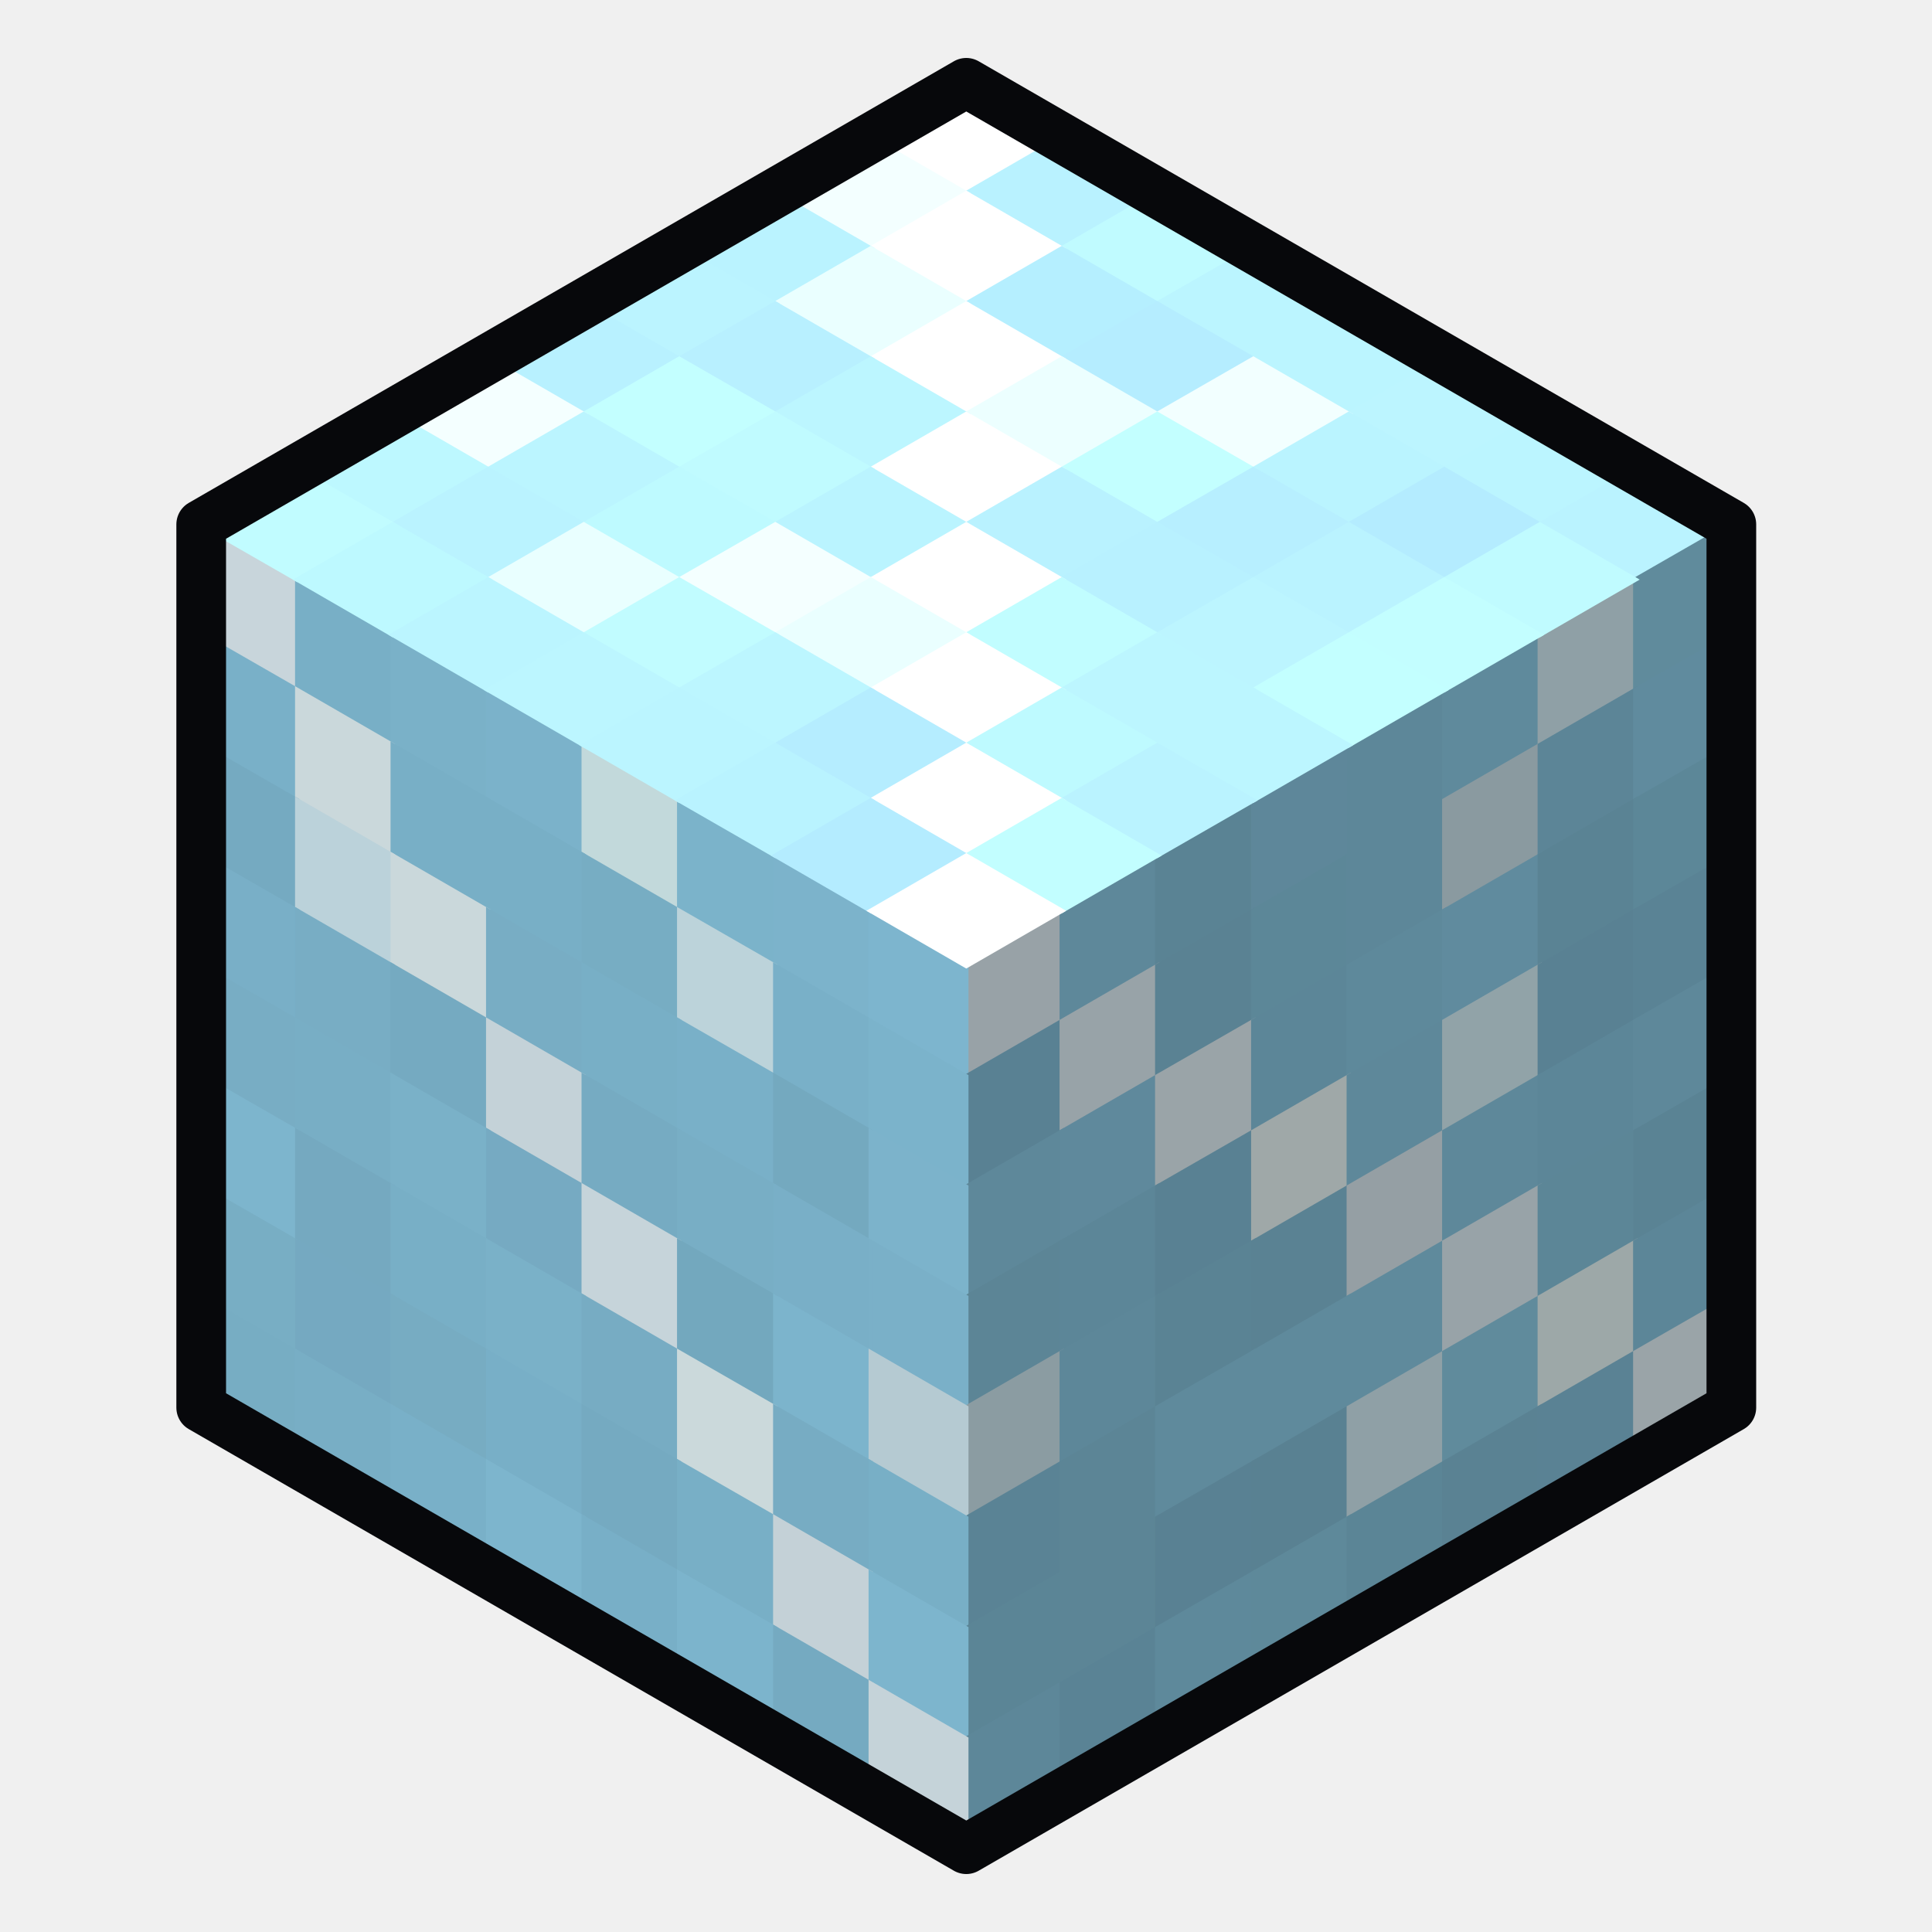
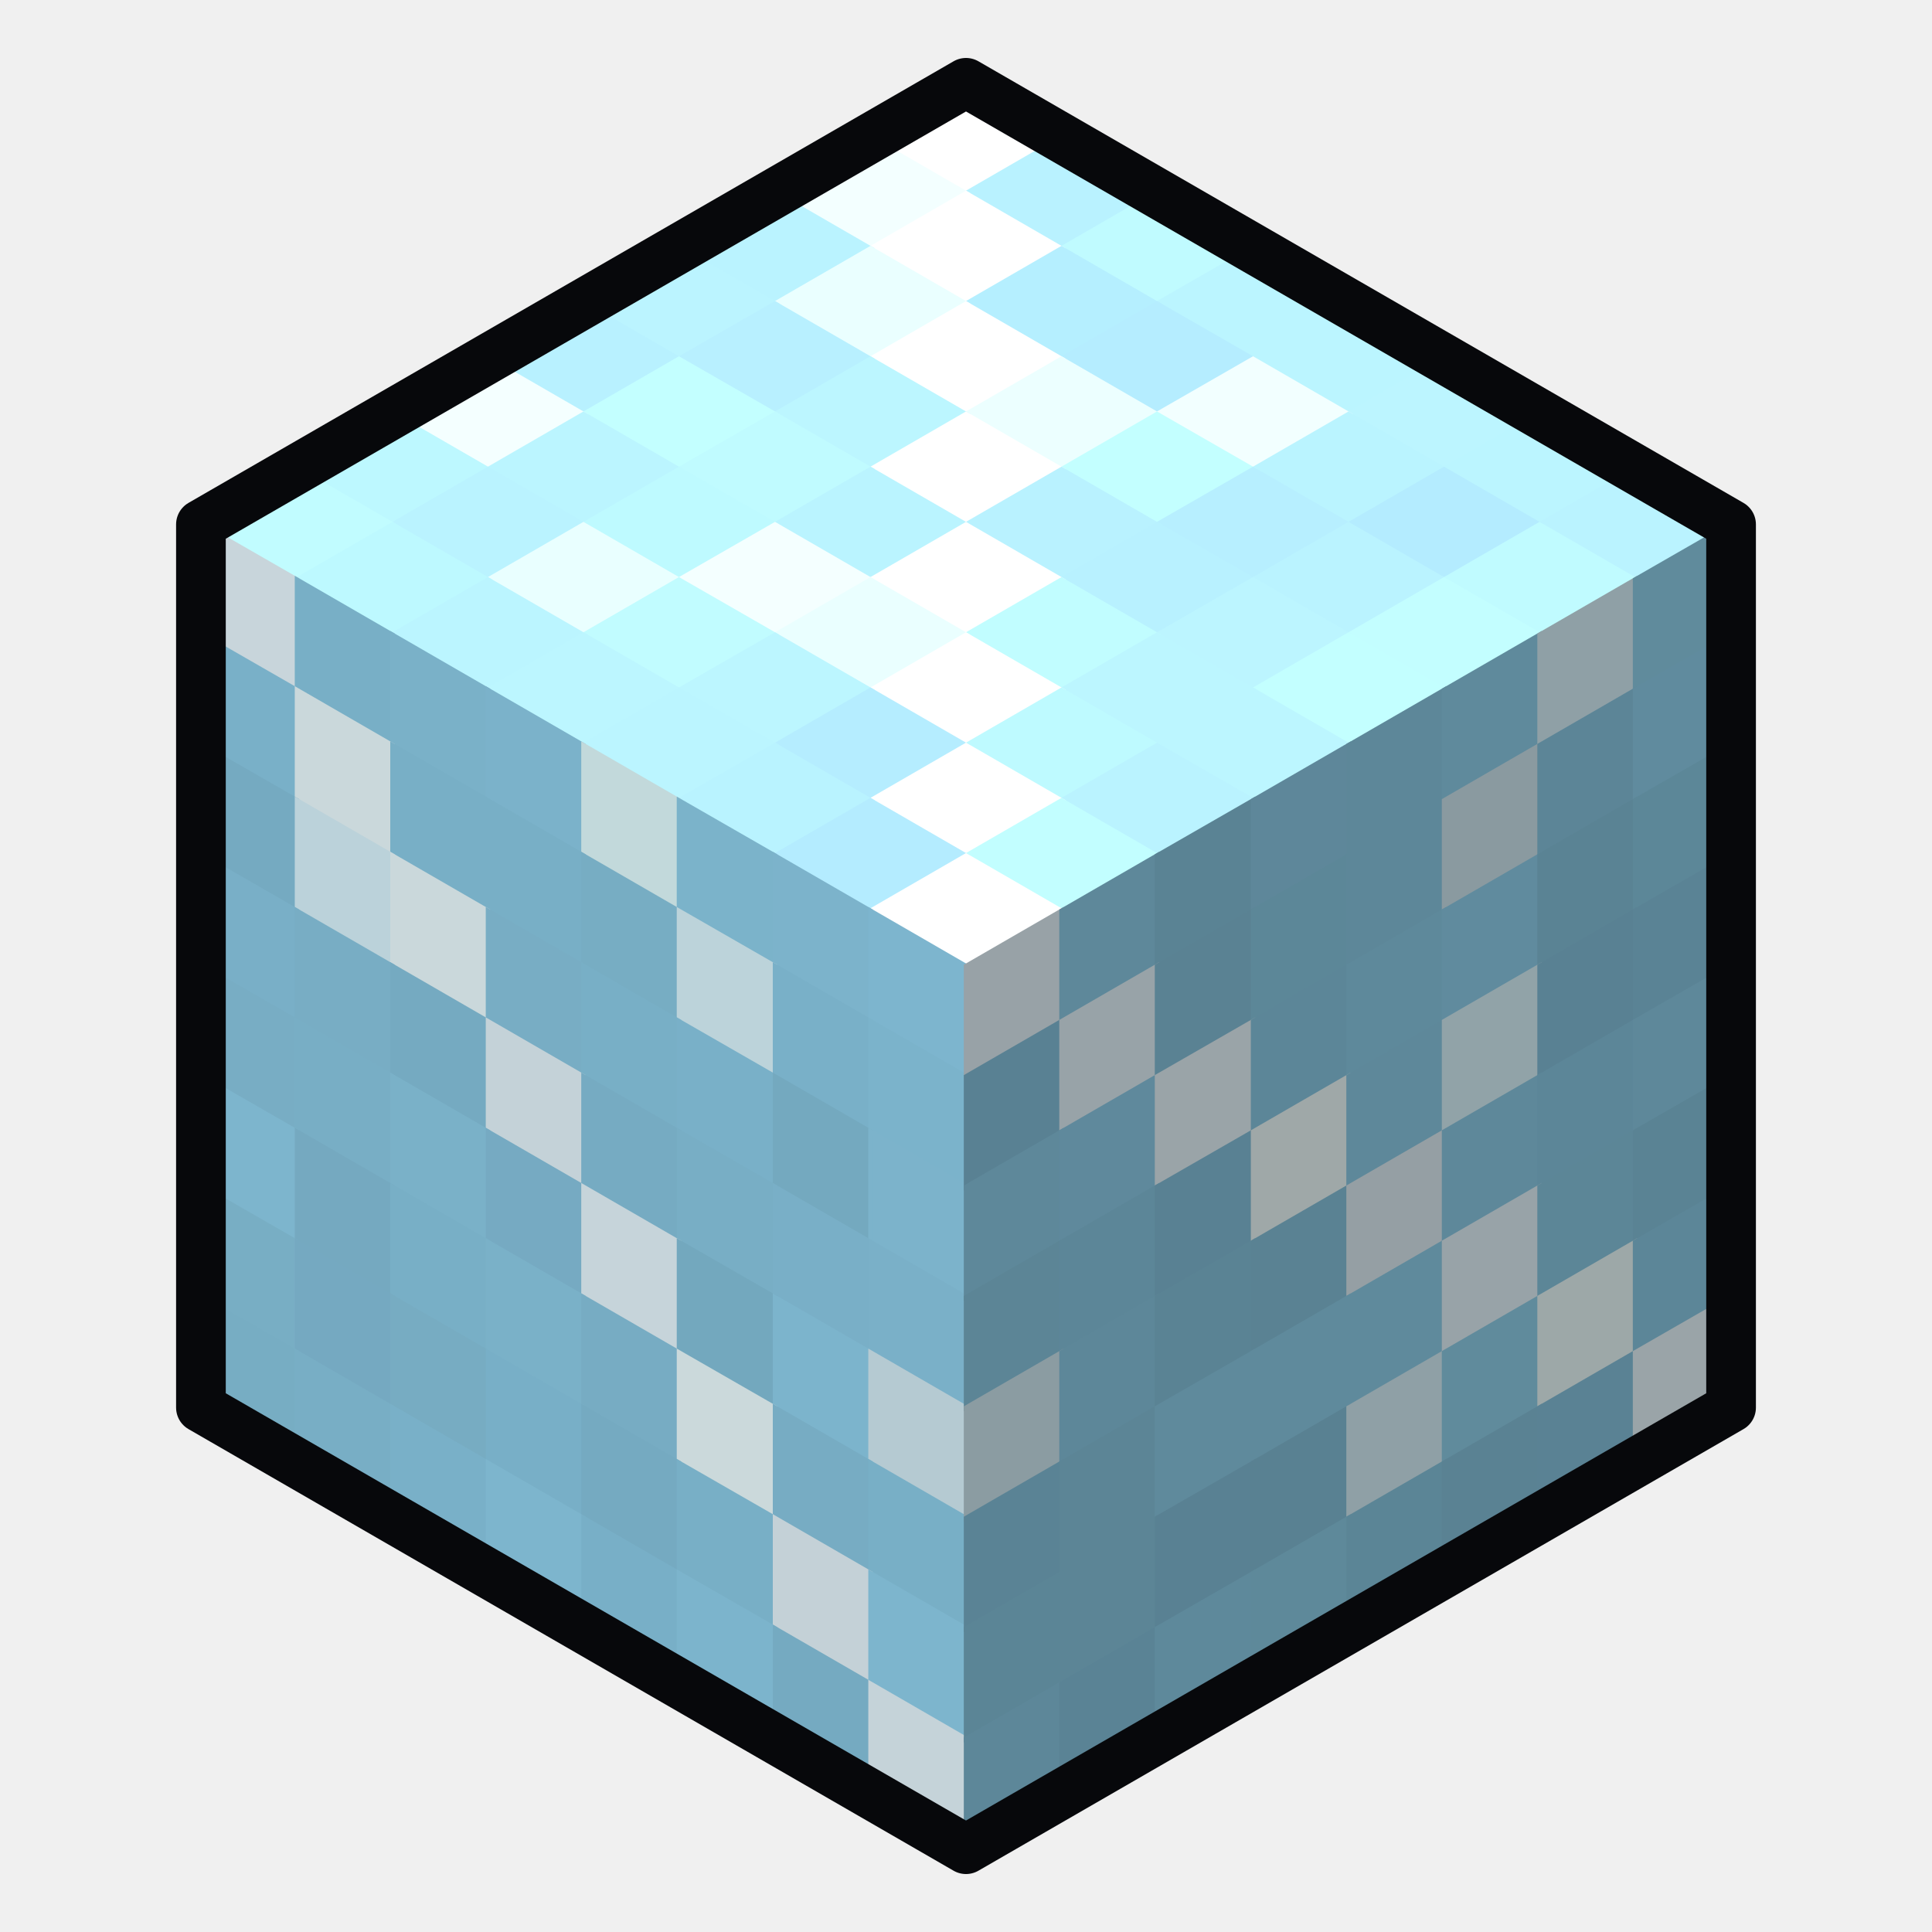
- <svg xmlns="http://www.w3.org/2000/svg" viewBox="-14.86 -1.5 29.71 35.00" width="128" height="128">
+ <svg xmlns="http://www.w3.org/2000/svg" viewBox="-17.50 -1.50 35.00 35.00" width="128" height="128">
  <polygon points="0,0 1.73,1 0,2 -1.73,1" fill="#ffffff" stroke="#ffffff" stroke-width="0.08" />
+   <polygon points="1.73,1 3.46,2 1.73,3 0,2" fill="#b9f2ff" stroke="#b9f2ff" stroke-width="0.08" />
+   <polygon points="3.46,2 5.2,3 3.46,4 1.73,3" fill="#c0fbff" stroke="#c0fbff" stroke-width="0.08" />
+   <polygon points="5.2,3 6.93,4 5.2,5 3.46,4" fill="#bbf5ff" stroke="#bbf5ff" stroke-width="0.08" />
+   <polygon points="6.93,4 8.66,5 6.93,6 5.2,5" fill="#bbf5ff" stroke="#bbf5ff" stroke-width="0.08" />
+   <polygon points="8.66,5 10.39,6 8.66,7 6.93,6" fill="#bcf5ff" stroke="#bcf5ff" stroke-width="0.08" />
+   <polygon points="10.39,6 12.12,7 10.39,8 8.66,7" fill="#bbf5ff" stroke="#bbf5ff" stroke-width="0.08" />
+   <polygon points="12.12,7 13.86,8 12.12,9 10.39,8" fill="#baf3ff" stroke="#baf3ff" stroke-width="0.08" />
+   <polygon points="-1.73,1 0,2 -1.73,3 -3.46,2" fill="#f3ffff" stroke="#f3ffff" stroke-width="0.08" />
+   <polygon points="0,2 1.73,3 0,4 -1.73,3" fill="#ffffff" stroke="#ffffff" stroke-width="0.08" />
+   <polygon points="1.73,3 3.46,4 1.73,5 0,4" fill="#b5efff" stroke="#b5efff" stroke-width="0.08" />
+   <polygon points="3.46,4 5.2,5 3.46,6 1.73,5" fill="#b5edff" stroke="#b5edff" stroke-width="0.08" />
+   <polygon points="5.2,5 6.93,6 5.2,7 3.46,6" fill="#f2ffff" stroke="#f2ffff" stroke-width="0.08" />
+   <polygon points="6.93,6 8.66,7 6.93,8 5.2,7" fill="#baf4ff" stroke="#baf4ff" stroke-width="0.08" />
+   <polygon points="8.66,7 10.39,8 8.66,9 6.93,8" fill="#b4ecff" stroke="#b4ecff" stroke-width="0.08" />
+   <polygon points="10.39,8 12.12,9 10.39,10 8.66,9" fill="#c0fbff" stroke="#c0fbff" stroke-width="0.08" />
+   <polygon points="-3.46,2 -1.73,3 -3.46,4 -5.2,3" fill="#baf3ff" stroke="#baf3ff" stroke-width="0.08" />
+   <polygon points="-1.73,3 0,4 -1.73,5 -3.46,4" fill="#eaffff" stroke="#eaffff" stroke-width="0.08" />
+   <polygon points="0,4 1.73,5 0,6 -1.73,5" fill="#ffffff" stroke="#ffffff" stroke-width="0.08" />
+   <polygon points="1.73,5 3.46,6 1.73,7 0,6" fill="#ecffff" stroke="#ecffff" stroke-width="0.08" />
+   <polygon points="3.46,6 5.2,7 3.46,8 1.73,7" fill="#c3ffff" stroke="#c3ffff" stroke-width="0.08" />
+   <polygon points="5.2,7 6.93,8 5.2,9 3.46,8" fill="#b7efff" stroke="#b7efff" stroke-width="0.08" />
+   <polygon points="6.93,8 8.66,9 6.93,10 5.2,9" fill="#baf3ff" stroke="#baf3ff" stroke-width="0.08" />
+   <polygon points="8.66,9 10.39,10 8.66,11 6.93,10" fill="#c3feff" stroke="#c3feff" stroke-width="0.08" />
+   <polygon points="-5.2,3 -3.46,4 -5.2,5 -6.93,4" fill="#bbf4ff" stroke="#bbf4ff" stroke-width="0.08" />
+   <polygon points="-3.46,4 -1.73,5 -3.46,6 -5.2,5" fill="#b8f0ff" stroke="#b8f0ff" stroke-width="0.08" />
+   <polygon points="-1.73,5 0,6 -1.73,7 -3.46,6" fill="#bcf6ff" stroke="#bcf6ff" stroke-width="0.08" />
+   <polygon points="0,6 1.73,7 0,8 -1.73,7" fill="#ffffff" stroke="#ffffff" stroke-width="0.08" />
+   <polygon points="1.73,7 3.46,8 1.73,9 0,8" fill="#b9f2ff" stroke="#b9f2ff" stroke-width="0.08" />
+   <polygon points="3.46,8 5.2,9 3.46,10 1.73,9" fill="#b8f1ff" stroke="#b8f1ff" stroke-width="0.08" />
+   <polygon points="5.2,9 6.93,10 5.2,11 3.46,10" fill="#bcf5ff" stroke="#bcf5ff" stroke-width="0.08" />
+   <polygon points="6.93,10 8.66,11 6.93,12 5.2,11" fill="#c3ffff" stroke="#c3ffff" stroke-width="0.08" />
+   <polygon points="-6.93,4 -5.2,5 -6.93,6 -8.66,5" fill="#b8f1ff" stroke="#b8f1ff" stroke-width="0.08" />
+   <polygon points="-5.2,5 -3.46,6 -5.2,7 -6.93,6" fill="#c3ffff" stroke="#c3ffff" stroke-width="0.08" />
+   <polygon points="-3.46,6 -1.73,7 -3.46,8 -5.2,7" fill="#c0fbff" stroke="#c0fbff" stroke-width="0.08" />
+   <polygon points="-1.73,7 0,8 -1.73,9 -3.46,8" fill="#baf4ff" stroke="#baf4ff" stroke-width="0.08" />
+   <polygon points="0,8 1.73,9 0,10 -1.73,9" fill="#ffffff" stroke="#ffffff" stroke-width="0.08" />
+   <polygon points="1.73,9 3.46,10 1.73,11 0,10" fill="#c1fdff" stroke="#c1fdff" stroke-width="0.08" />
+   <polygon points="3.46,10 5.2,11 3.46,12 1.73,11" fill="#bcf6ff" stroke="#bcf6ff" stroke-width="0.08" />
+   <polygon points="5.2,11 6.93,12 5.2,13 3.46,12" fill="#bcf6ff" stroke="#bcf6ff" stroke-width="0.08" />
+   <polygon points="-8.66,5 -6.93,6 -8.66,7 -10.39,6" fill="#f4ffff" stroke="#f4ffff" stroke-width="0.08" />
+   <polygon points="-6.93,6 -5.2,7 -6.93,8 -8.66,7" fill="#bbf5ff" stroke="#bbf5ff" stroke-width="0.08" />
+   <polygon points="-5.2,7 -3.46,8 -5.2,9 -6.93,8" fill="#befaff" stroke="#befaff" stroke-width="0.08" />
+   <polygon points="-3.46,8 -1.73,9 -3.46,10 -5.2,9" fill="#f4ffff" stroke="#f4ffff" stroke-width="0.08" />
+   <polygon points="-1.73,9 0,10 -1.73,11 -3.46,10" fill="#eaffff" stroke="#eaffff" stroke-width="0.08" />
+   <polygon points="0,10 1.73,11 0,12 -1.73,11" fill="#ffffff" stroke="#ffffff" stroke-width="0.08" />
+   <polygon points="1.73,11 3.46,12 1.73,13 0,12" fill="#befaff" stroke="#befaff" stroke-width="0.08" />
+   <polygon points="3.46,12 5.2,13 3.46,14 1.73,13" fill="#baf3ff" stroke="#baf3ff" stroke-width="0.08" />
+   <polygon points="-10.39,6 -8.66,7 -10.39,8 -12.12,7" fill="#bdf8ff" stroke="#bdf8ff" stroke-width="0.08" />
+   <polygon points="-8.66,7 -6.93,8 -8.66,9 -10.39,8" fill="#baf3ff" stroke="#baf3ff" stroke-width="0.08" />
+   <polygon points="-6.93,8 -5.2,9 -6.93,10 -8.66,9" fill="#e9ffff" stroke="#e9ffff" stroke-width="0.08" />
+   <polygon points="-5.2,9 -3.46,10 -5.2,11 -6.93,10" fill="#c1fcff" stroke="#c1fcff" stroke-width="0.08" />
+   <polygon points="-3.46,10 -1.73,11 -3.46,12 -5.2,11" fill="#bcf6ff" stroke="#bcf6ff" stroke-width="0.08" />
+   <polygon points="-1.73,11 0,12 -1.73,13 -3.46,12" fill="#b5edff" stroke="#b5edff" stroke-width="0.08" />
+   <polygon points="0,12 1.73,13 0,14 -1.73,13" fill="#ffffff" stroke="#ffffff" stroke-width="0.08" />
+   <polygon points="1.73,13 3.46,14 1.73,15 0,14" fill="#c2feff" stroke="#c2feff" stroke-width="0.08" />
+   <polygon points="-12.12,7 -10.39,8 -12.12,9 -13.86,8" fill="#c1fcff" stroke="#c1fcff" stroke-width="0.08" />
+   <polygon points="-10.39,8 -8.66,9 -10.39,10 -12.12,9" fill="#bdf9ff" stroke="#bdf9ff" stroke-width="0.08" />
+   <polygon points="-8.66,9 -6.93,10 -8.66,11 -10.39,10" fill="#bbf5ff" stroke="#bbf5ff" stroke-width="0.08" />
+   <polygon points="-6.93,10 -5.2,11 -6.93,12 -8.66,11" fill="#bcf6ff" stroke="#bcf6ff" stroke-width="0.08" />
+   <polygon points="-5.2,11 -3.46,12 -5.2,13 -6.93,12" fill="#bbf5ff" stroke="#bbf5ff" stroke-width="0.08" />
+   <polygon points="-3.46,12 -1.73,13 -3.46,14 -5.2,13" fill="#b9f3ff" stroke="#b9f3ff" stroke-width="0.08" />
+   <polygon points="-1.73,13 0,14 -1.73,15 -3.46,14" fill="#b4ecff" stroke="#b4ecff" stroke-width="0.08" />
+   <polygon points="0,14 1.73,15 0,16 -1.73,15" fill="#ffffff" stroke="#ffffff" stroke-width="0.08" />
  <polygon points="-13.86,8 -12.12,9 -12.12,11 -13.86,10" fill="#c8d5db" stroke="#c8d5db" stroke-width="0.08" />
+   <polygon points="-12.12,9 -10.39,10 -10.39,12 -12.12,11" fill="#78afc6" stroke="#78afc6" stroke-width="0.08" />
+   <polygon points="-10.39,10 -8.66,11 -8.66,13 -10.39,12" fill="#7ab1c8" stroke="#7ab1c8" stroke-width="0.08" />
+   <polygon points="-8.66,11 -6.93,12 -6.93,14 -8.66,13" fill="#7bb2ca" stroke="#7bb2ca" stroke-width="0.08" />
+   <polygon points="-6.93,12 -5.2,13 -5.2,15 -6.93,14" fill="#c2d9db" stroke="#c2d9db" stroke-width="0.08" />
+   <polygon points="-5.2,13 -3.46,14 -3.46,16 -5.2,15" fill="#7bb3ca" stroke="#7bb3ca" stroke-width="0.08" />
+   <polygon points="-3.46,14 -1.73,15 -1.73,17 -3.46,16" fill="#7cb3cb" stroke="#7cb3cb" stroke-width="0.08" />
+   <polygon points="-1.73,15 0,16 0,18 -1.73,17" fill="#7db5ce" stroke="#7db5ce" stroke-width="0.08" />
+   <polygon points="-13.86,10 -12.12,11 -12.12,13 -13.86,12" fill="#79b0c8" stroke="#79b0c8" stroke-width="0.08" />
+   <polygon points="-12.12,11 -10.39,12 -10.39,14 -12.12,13" fill="#cad8db" stroke="#cad8db" stroke-width="0.08" />
+   <polygon points="-10.39,12 -8.66,13 -8.66,15 -10.39,14" fill="#78afc6" stroke="#78afc6" stroke-width="0.08" />
+   <polygon points="-8.66,13 -6.93,14 -6.93,16 -8.66,15" fill="#78afc6" stroke="#78afc6" stroke-width="0.08" />
+   <polygon points="-6.93,14 -5.2,15 -5.2,17 -6.93,16" fill="#77adc3" stroke="#77adc3" stroke-width="0.08" />
+   <polygon points="-5.2,15 -3.46,16 -3.46,18 -5.2,17" fill="#bcd3da" stroke="#bcd3da" stroke-width="0.08" />
+   <polygon points="-3.46,16 -1.73,17 -1.73,19 -3.46,18" fill="#79b0c8" stroke="#79b0c8" stroke-width="0.08" />
+   <polygon points="-1.73,17 0,18 0,20 -1.73,19" fill="#7bb3cb" stroke="#7bb3cb" stroke-width="0.08" />
+   <polygon points="-13.86,12 -12.12,13 -12.12,15 -13.86,14" fill="#75aac1" stroke="#75aac1" stroke-width="0.08" />
+   <polygon points="-12.12,13 -10.39,14 -10.39,16 -12.12,15" fill="#bbd2da" stroke="#bbd2da" stroke-width="0.08" />
+   <polygon points="-10.39,14 -8.66,15 -8.66,17 -10.39,16" fill="#cad8db" stroke="#cad8db" stroke-width="0.08" />
+   <polygon points="-8.66,15 -6.93,16 -6.93,18 -8.66,17" fill="#78adc4" stroke="#78adc4" stroke-width="0.08" />
+   <polygon points="-6.93,16 -5.2,17 -5.2,19 -6.93,18" fill="#78afc6" stroke="#78afc6" stroke-width="0.08" />
+   <polygon points="-5.2,17 -3.46,18 -3.46,20 -5.2,19" fill="#79b0c8" stroke="#79b0c8" stroke-width="0.08" />
+   <polygon points="-3.46,18 -1.73,19 -1.73,21 -3.46,20" fill="#74a9bf" stroke="#74a9bf" stroke-width="0.08" />
+   <polygon points="-1.73,19 0,20 0,22 -1.73,21" fill="#7cb3cb" stroke="#7cb3cb" stroke-width="0.08" />
+   <polygon points="-13.86,14 -12.12,15 -12.12,17 -13.86,16" fill="#79afc7" stroke="#79afc7" stroke-width="0.08" />
+   <polygon points="-12.12,15 -10.39,16 -10.39,18 -12.12,17" fill="#78adc4" stroke="#78adc4" stroke-width="0.08" />
+   <polygon points="-10.39,16 -8.66,17 -8.66,19 -10.39,18" fill="#75aac1" stroke="#75aac1" stroke-width="0.08" />
+   <polygon points="-8.66,17 -6.93,18 -6.93,20 -8.66,19" fill="#c4d2d8" stroke="#c4d2d8" stroke-width="0.08" />
+   <polygon points="-6.93,18 -5.2,19 -5.2,21 -6.93,20" fill="#76abc2" stroke="#76abc2" stroke-width="0.08" />
+   <polygon points="-5.2,19 -3.46,20 -3.46,22 -5.2,21" fill="#78aec5" stroke="#78aec5" stroke-width="0.08" />
+   <polygon points="-3.46,20 -1.73,21 -1.73,23 -3.46,22" fill="#79afc7" stroke="#79afc7" stroke-width="0.08" />
+   <polygon points="-1.73,21 0,22 0,24 -1.73,23" fill="#7ab0c8" stroke="#7ab0c8" stroke-width="0.08" />
+   <polygon points="-13.86,16 -12.12,17 -12.12,19 -13.86,18" fill="#78adc4" stroke="#78adc4" stroke-width="0.08" />
+   <polygon points="-12.12,17 -10.39,18 -10.39,20 -12.12,19" fill="#78aec5" stroke="#78aec5" stroke-width="0.08" />
+   <polygon points="-10.39,18 -8.66,19 -8.66,21 -10.39,20" fill="#7ab1c8" stroke="#7ab1c8" stroke-width="0.08" />
+   <polygon points="-8.66,19 -6.93,20 -6.93,22 -8.66,21" fill="#76aac2" stroke="#76aac2" stroke-width="0.08" />
+   <polygon points="-6.93,20 -5.2,21 -5.2,23 -6.93,22" fill="#c6d4da" stroke="#c6d4da" stroke-width="0.08" />
+   <polygon points="-5.2,21 -3.46,22 -3.46,24 -5.2,23" fill="#73a8be" stroke="#73a8be" stroke-width="0.08" />
+   <polygon points="-3.46,22 -1.73,23 -1.73,25 -3.46,24" fill="#7cb4cc" stroke="#7cb4cc" stroke-width="0.08" />
+   <polygon points="-1.73,23 0,24 0,26 -1.73,25" fill="#b5cad2" stroke="#b5cad2" stroke-width="0.08" />
+   <polygon points="-13.86,18 -12.12,19 -12.12,21 -13.86,20" fill="#7db5cd" stroke="#7db5cd" stroke-width="0.08" />
+   <polygon points="-12.12,19 -10.39,20 -10.39,22 -12.12,21" fill="#75a9c0" stroke="#75a9c0" stroke-width="0.08" />
+   <polygon points="-10.39,20 -8.66,21 -8.66,23 -10.39,22" fill="#78afc6" stroke="#78afc6" stroke-width="0.08" />
+   <polygon points="-8.66,21 -6.93,22 -6.93,24 -8.66,23" fill="#7ab1c8" stroke="#7ab1c8" stroke-width="0.08" />
+   <polygon points="-6.93,22 -5.2,23 -5.2,25 -6.93,24" fill="#77acc3" stroke="#77acc3" stroke-width="0.08" />
+   <polygon points="-5.2,23 -3.46,24 -3.46,26 -5.2,25" fill="#cbd9db" stroke="#cbd9db" stroke-width="0.08" />
+   <polygon points="-3.46,24 -1.73,25 -1.73,27 -3.46,26" fill="#77acc3" stroke="#77acc3" stroke-width="0.08" />
+   <polygon points="-1.73,25 0,26 0,28 -1.73,27" fill="#78afc6" stroke="#78afc6" stroke-width="0.08" />
+   <polygon points="-13.86,20 -12.12,21 -12.12,23 -13.86,22" fill="#78aec4" stroke="#78aec4" stroke-width="0.08" />
+   <polygon points="-12.12,21 -10.39,22 -10.39,24 -12.12,23" fill="#75a9c1" stroke="#75a9c1" stroke-width="0.08" />
+   <polygon points="-10.39,22 -8.66,23 -8.66,25 -10.39,24" fill="#77acc2" stroke="#77acc2" stroke-width="0.08" />
+   <polygon points="-8.66,23 -6.93,24 -6.93,26 -8.66,25" fill="#78afc7" stroke="#78afc7" stroke-width="0.08" />
+   <polygon points="-6.93,24 -5.2,25 -5.2,27 -6.93,26" fill="#75aac1" stroke="#75aac1" stroke-width="0.08" />
+   <polygon points="-5.2,25 -3.46,26 -3.46,28 -5.2,27" fill="#78afc6" stroke="#78afc6" stroke-width="0.08" />
+   <polygon points="-3.46,26 -1.73,27 -1.73,29 -3.46,28" fill="#c4d1d7" stroke="#c4d1d7" stroke-width="0.08" />
+   <polygon points="-1.73,27 0,28 0,30 -1.73,29" fill="#7db5cd" stroke="#7db5cd" stroke-width="0.08" />
+   <polygon points="-13.86,22 -12.12,23 -12.12,25 -13.86,24" fill="#77adc3" stroke="#77adc3" stroke-width="0.08" />
+   <polygon points="-12.12,23 -10.39,24 -10.39,26 -12.12,25" fill="#78aec5" stroke="#78aec5" stroke-width="0.08" />
+   <polygon points="-10.39,24 -8.66,25 -8.66,27 -10.39,26" fill="#79b0c8" stroke="#79b0c8" stroke-width="0.08" />
+   <polygon points="-8.66,25 -6.93,26 -6.93,28 -8.66,27" fill="#7db5cd" stroke="#7db5cd" stroke-width="0.08" />
+   <polygon points="-6.93,26 -5.2,27 -5.2,29 -6.93,28" fill="#78afc7" stroke="#78afc7" stroke-width="0.08" />
+   <polygon points="-5.2,27 -3.46,28 -3.46,30 -5.2,29" fill="#7cb4cc" stroke="#7cb4cc" stroke-width="0.08" />
+   <polygon points="-3.46,28 -1.73,29 -1.73,31 -3.46,30" fill="#75aac1" stroke="#75aac1" stroke-width="0.08" />
+   <polygon points="-1.73,29 0,30 0,32 -1.73,31" fill="#c5d3d9" stroke="#c5d3d9" stroke-width="0.08" />
  <polygon points="0,16 1.73,15 1.73,17 0,18" fill="#98a2a7" stroke="#98a2a7" stroke-width="0.08" />
-   <polygon points="1.73,1 3.46,2 1.73,3 0,2" fill="#b9f2ff" stroke="#b9f2ff" stroke-width="0.08" />
-   <polygon points="-12.12,9 -10.39,10 -10.39,12 -12.12,11" fill="#78afc6" stroke="#78afc6" stroke-width="0.08" />
  <polygon points="1.73,15 3.46,14 3.46,16 1.73,17" fill="#5e889a" stroke="#5e889a" stroke-width="0.08" />
-   <polygon points="3.46,2 5.2,3 3.46,4 1.73,3" fill="#c0fbff" stroke="#c0fbff" stroke-width="0.08" />
-   <polygon points="-10.39,10 -8.66,11 -8.66,13 -10.39,12" fill="#7ab1c8" stroke="#7ab1c8" stroke-width="0.08" />
  <polygon points="3.46,14 5.2,13 5.2,15 3.46,16" fill="#5a8394" stroke="#5a8394" stroke-width="0.08" />
-   <polygon points="5.2,3 6.93,4 5.2,5 3.46,4" fill="#bbf5ff" stroke="#bbf5ff" stroke-width="0.08" />
-   <polygon points="-8.66,11 -6.93,12 -6.93,14 -8.66,13" fill="#7bb2ca" stroke="#7bb2ca" stroke-width="0.08" />
  <polygon points="5.2,13 6.93,12 6.93,14 5.2,15" fill="#5e879a" stroke="#5e879a" stroke-width="0.08" />
-   <polygon points="6.93,4 8.66,5 6.93,6 5.2,5" fill="#bbf5ff" stroke="#bbf5ff" stroke-width="0.08" />
-   <polygon points="-6.93,12 -5.2,13 -5.2,15 -6.93,14" fill="#c2d9db" stroke="#c2d9db" stroke-width="0.08" />
  <polygon points="6.93,12 8.66,11 8.66,13 6.93,14" fill="#5d8799" stroke="#5d8799" stroke-width="0.08" />
-   <polygon points="8.66,5 10.39,6 8.66,7 6.93,6" fill="#bcf5ff" stroke="#bcf5ff" stroke-width="0.08" />
-   <polygon points="-5.2,13 -3.46,14 -3.46,16 -5.2,15" fill="#7bb3ca" stroke="#7bb3ca" stroke-width="0.08" />
  <polygon points="8.66,11 10.39,10 10.39,12 8.66,13" fill="#5f8a9c" stroke="#5f8a9c" stroke-width="0.08" />
-   <polygon points="10.39,6 12.12,7 10.39,8 8.66,7" fill="#bbf5ff" stroke="#bbf5ff" stroke-width="0.08" />
-   <polygon points="-3.46,14 -1.73,15 -1.73,17 -3.46,16" fill="#7cb3cb" stroke="#7cb3cb" stroke-width="0.08" />
  <polygon points="10.39,10 12.12,9 12.12,11 10.39,12" fill="#8fa0a6" stroke="#8fa0a6" stroke-width="0.08" />
-   <polygon points="12.12,7 13.86,8 12.12,9 10.39,8" fill="#baf3ff" stroke="#baf3ff" stroke-width="0.08" />
-   <polygon points="-1.73,15 0,16 0,18 -1.73,17" fill="#7db5ce" stroke="#7db5ce" stroke-width="0.08" />
  <polygon points="12.12,9 13.86,8 13.86,10 12.12,11" fill="#608b9c" stroke="#608b9c" stroke-width="0.08" />
-   <polygon points="-1.73,1 0,2 -1.73,3 -3.46,2" fill="#f3ffff" stroke="#f3ffff" stroke-width="0.08" />
-   <polygon points="-13.86,10 -12.12,11 -12.12,13 -13.86,12" fill="#79b0c8" stroke="#79b0c8" stroke-width="0.08" />
  <polygon points="0,18 1.73,17 1.73,19 0,20" fill="#598193" stroke="#598193" stroke-width="0.08" />
-   <polygon points="0,2 1.73,3 0,4 -1.73,3" fill="#ffffff" stroke="#ffffff" stroke-width="0.08" />
-   <polygon points="-12.12,11 -10.39,12 -10.39,14 -12.12,13" fill="#cad8db" stroke="#cad8db" stroke-width="0.08" />
  <polygon points="1.73,17 3.46,16 3.46,18 1.73,19" fill="#98a3a8" stroke="#98a3a8" stroke-width="0.08" />
-   <polygon points="1.73,3 3.46,4 1.73,5 0,4" fill="#b5efff" stroke="#b5efff" stroke-width="0.08" />
-   <polygon points="-10.39,12 -8.66,13 -8.66,15 -10.39,14" fill="#78afc6" stroke="#78afc6" stroke-width="0.08" />
  <polygon points="3.46,16 5.2,15 5.2,17 3.46,18" fill="#5a8293" stroke="#5a8293" stroke-width="0.08" />
-   <polygon points="3.46,4 5.2,5 3.46,6 1.73,5" fill="#b5edff" stroke="#b5edff" stroke-width="0.08" />
-   <polygon points="-8.66,13 -6.93,14 -6.93,16 -8.66,15" fill="#78afc6" stroke="#78afc6" stroke-width="0.08" />
  <polygon points="5.2,15 6.93,14 6.93,16 5.2,17" fill="#5c8798" stroke="#5c8798" stroke-width="0.08" />
-   <polygon points="5.2,5 6.93,6 5.2,7 3.46,6" fill="#f2ffff" stroke="#f2ffff" stroke-width="0.08" />
-   <polygon points="-6.93,14 -5.2,15 -5.2,17 -6.93,16" fill="#77adc3" stroke="#77adc3" stroke-width="0.08" />
  <polygon points="6.93,14 8.66,13 8.66,15 6.93,16" fill="#5d8799" stroke="#5d8799" stroke-width="0.08" />
-   <polygon points="6.93,6 8.66,7 6.93,8 5.2,7" fill="#baf4ff" stroke="#baf4ff" stroke-width="0.08" />
-   <polygon points="-5.2,15 -3.46,16 -3.46,18 -5.2,17" fill="#bcd3da" stroke="#bcd3da" stroke-width="0.08" />
  <polygon points="8.66,13 10.39,12 10.39,14 8.66,15" fill="#8a9aa0" stroke="#8a9aa0" stroke-width="0.08" />
-   <polygon points="8.66,7 10.39,8 8.66,9 6.93,8" fill="#b4ecff" stroke="#b4ecff" stroke-width="0.08" />
-   <polygon points="-3.46,16 -1.73,17 -1.73,19 -3.46,18" fill="#79b0c8" stroke="#79b0c8" stroke-width="0.08" />
  <polygon points="10.39,12 12.12,11 12.12,13 10.39,14" fill="#5c8597" stroke="#5c8597" stroke-width="0.08" />
-   <polygon points="10.39,8 12.12,9 10.39,10 8.66,9" fill="#c0fbff" stroke="#c0fbff" stroke-width="0.08" />
-   <polygon points="-1.73,17 0,18 0,20 -1.73,19" fill="#7bb3cb" stroke="#7bb3cb" stroke-width="0.08" />
  <polygon points="12.12,11 13.86,10 13.86,12 12.12,13" fill="#608b9e" stroke="#608b9e" stroke-width="0.08" />
-   <polygon points="-3.46,2 -1.73,3 -3.46,4 -5.2,3" fill="#baf3ff" stroke="#baf3ff" stroke-width="0.08" />
-   <polygon points="-13.86,12 -12.12,13 -12.12,15 -13.86,14" fill="#75aac1" stroke="#75aac1" stroke-width="0.08" />
  <polygon points="0,20 1.73,19 1.73,21 0,22" fill="#5e889a" stroke="#5e889a" stroke-width="0.08" />
-   <polygon points="-1.73,3 0,4 -1.73,5 -3.46,4" fill="#eaffff" stroke="#eaffff" stroke-width="0.08" />
-   <polygon points="-12.12,13 -10.39,14 -10.39,16 -12.12,15" fill="#bbd2da" stroke="#bbd2da" stroke-width="0.08" />
  <polygon points="1.73,19 3.46,18 3.46,20 1.73,21" fill="#5f899c" stroke="#5f899c" stroke-width="0.08" />
-   <polygon points="0,4 1.73,5 0,6 -1.73,5" fill="#ffffff" stroke="#ffffff" stroke-width="0.08" />
-   <polygon points="-10.39,14 -8.66,15 -8.66,17 -10.39,16" fill="#cad8db" stroke="#cad8db" stroke-width="0.08" />
  <polygon points="3.46,18 5.2,17 5.2,19 3.46,20" fill="#9aa4a8" stroke="#9aa4a8" stroke-width="0.08" />
-   <polygon points="1.73,5 3.46,6 1.73,7 0,6" fill="#ecffff" stroke="#ecffff" stroke-width="0.08" />
-   <polygon points="-8.66,15 -6.93,16 -6.93,18 -8.66,17" fill="#78adc4" stroke="#78adc4" stroke-width="0.08" />
  <polygon points="5.2,17 6.93,16 6.93,18 5.2,19" fill="#5c8698" stroke="#5c8698" stroke-width="0.08" />
-   <polygon points="3.46,6 5.2,7 3.46,8 1.73,7" fill="#c3ffff" stroke="#c3ffff" stroke-width="0.08" />
-   <polygon points="-6.93,16 -5.2,17 -5.2,19 -6.93,18" fill="#78afc6" stroke="#78afc6" stroke-width="0.08" />
  <polygon points="6.93,16 8.66,15 8.66,17 6.93,18" fill="#5e899b" stroke="#5e899b" stroke-width="0.08" />
-   <polygon points="5.2,7 6.93,8 5.2,9 3.46,8" fill="#b7efff" stroke="#b7efff" stroke-width="0.08" />
-   <polygon points="-5.2,17 -3.46,18 -3.46,20 -5.2,19" fill="#79b0c8" stroke="#79b0c8" stroke-width="0.08" />
  <polygon points="8.66,15 10.39,14 10.39,16 8.66,17" fill="#608b9e" stroke="#608b9e" stroke-width="0.08" />
-   <polygon points="6.93,8 8.66,9 6.93,10 5.2,9" fill="#baf3ff" stroke="#baf3ff" stroke-width="0.08" />
-   <polygon points="-3.46,18 -1.73,19 -1.73,21 -3.46,20" fill="#74a9bf" stroke="#74a9bf" stroke-width="0.08" />
  <polygon points="10.39,14 12.12,13 12.12,15 10.39,16" fill="#5a8394" stroke="#5a8394" stroke-width="0.08" />
-   <polygon points="8.66,9 10.39,10 8.66,11 6.93,10" fill="#c3feff" stroke="#c3feff" stroke-width="0.08" />
-   <polygon points="-1.73,19 0,20 0,22 -1.73,21" fill="#7cb3cb" stroke="#7cb3cb" stroke-width="0.08" />
  <polygon points="12.12,13 13.86,12 13.86,14 12.12,15" fill="#5c8798" stroke="#5c8798" stroke-width="0.08" />
-   <polygon points="-5.2,3 -3.46,4 -5.2,5 -6.93,4" fill="#bbf4ff" stroke="#bbf4ff" stroke-width="0.08" />
-   <polygon points="-13.86,14 -12.12,15 -12.12,17 -13.86,16" fill="#79afc7" stroke="#79afc7" stroke-width="0.08" />
  <polygon points="0,22 1.73,21 1.73,23 0,24" fill="#5c8596" stroke="#5c8596" stroke-width="0.08" />
-   <polygon points="-3.46,4 -1.73,5 -3.46,6 -5.2,5" fill="#b8f0ff" stroke="#b8f0ff" stroke-width="0.08" />
-   <polygon points="-12.12,15 -10.39,16 -10.39,18 -12.12,17" fill="#78adc4" stroke="#78adc4" stroke-width="0.08" />
  <polygon points="1.73,21 3.46,20 3.46,22 1.73,23" fill="#5c8698" stroke="#5c8698" stroke-width="0.08" />
-   <polygon points="-1.73,5 0,6 -1.73,7 -3.46,6" fill="#bcf6ff" stroke="#bcf6ff" stroke-width="0.08" />
-   <polygon points="-10.39,16 -8.66,17 -8.66,19 -10.39,18" fill="#75aac1" stroke="#75aac1" stroke-width="0.08" />
  <polygon points="3.46,20 5.2,19 5.2,21 3.46,22" fill="#598193" stroke="#598193" stroke-width="0.08" />
-   <polygon points="0,6 1.73,7 0,8 -1.73,7" fill="#ffffff" stroke="#ffffff" stroke-width="0.08" />
-   <polygon points="-8.66,17 -6.93,18 -6.93,20 -8.66,19" fill="#c4d2d8" stroke="#c4d2d8" stroke-width="0.08" />
  <polygon points="5.2,19 6.93,18 6.93,20 5.2,21" fill="#9fa8a8" stroke="#9fa8a8" stroke-width="0.08" />
-   <polygon points="1.73,7 3.46,8 1.73,9 0,8" fill="#b9f2ff" stroke="#b9f2ff" stroke-width="0.08" />
-   <polygon points="-6.93,18 -5.2,19 -5.2,21 -6.93,20" fill="#76abc2" stroke="#76abc2" stroke-width="0.08" />
  <polygon points="6.93,18 8.66,17 8.66,19 6.93,20" fill="#5e889a" stroke="#5e889a" stroke-width="0.08" />
-   <polygon points="3.46,8 5.2,9 3.46,10 1.73,9" fill="#b8f1ff" stroke="#b8f1ff" stroke-width="0.08" />
-   <polygon points="-5.2,19 -3.46,20 -3.46,22 -5.2,21" fill="#78aec5" stroke="#78aec5" stroke-width="0.08" />
  <polygon points="8.66,17 10.39,16 10.39,18 8.66,19" fill="#91a3a8" stroke="#91a3a8" stroke-width="0.08" />
-   <polygon points="5.2,9 6.93,10 5.2,11 3.46,10" fill="#bcf5ff" stroke="#bcf5ff" stroke-width="0.08" />
-   <polygon points="-3.46,20 -1.73,21 -1.73,23 -3.46,22" fill="#79afc7" stroke="#79afc7" stroke-width="0.08" />
  <polygon points="10.39,16 12.12,15 12.12,17 10.39,18" fill="#598193" stroke="#598193" stroke-width="0.08" />
-   <polygon points="6.93,10 8.66,11 6.93,12 5.2,11" fill="#c3ffff" stroke="#c3ffff" stroke-width="0.08" />
-   <polygon points="-1.73,21 0,22 0,24 -1.73,23" fill="#7ab0c8" stroke="#7ab0c8" stroke-width="0.08" />
  <polygon points="12.12,15 13.86,14 13.86,16 12.12,17" fill="#5a8395" stroke="#5a8395" stroke-width="0.08" />
-   <polygon points="-6.93,4 -5.2,5 -6.93,6 -8.66,5" fill="#b8f1ff" stroke="#b8f1ff" stroke-width="0.08" />
-   <polygon points="-13.86,16 -12.12,17 -12.12,19 -13.86,18" fill="#78adc4" stroke="#78adc4" stroke-width="0.08" />
  <polygon points="0,24 1.73,23 1.73,25 0,26" fill="#8b9ca2" stroke="#8b9ca2" stroke-width="0.08" />
-   <polygon points="-5.2,5 -3.46,6 -5.2,7 -6.93,6" fill="#c3ffff" stroke="#c3ffff" stroke-width="0.08" />
-   <polygon points="-12.12,17 -10.39,18 -10.39,20 -12.12,19" fill="#78aec5" stroke="#78aec5" stroke-width="0.08" />
  <polygon points="1.73,23 3.46,22 3.46,24 1.73,25" fill="#5d8799" stroke="#5d8799" stroke-width="0.08" />
-   <polygon points="-3.46,6 -1.73,7 -3.46,8 -5.2,7" fill="#c0fbff" stroke="#c0fbff" stroke-width="0.08" />
-   <polygon points="-10.39,18 -8.66,19 -8.66,21 -10.39,20" fill="#7ab1c8" stroke="#7ab1c8" stroke-width="0.08" />
  <polygon points="3.46,22 5.2,21 5.2,23 3.46,24" fill="#5a8394" stroke="#5a8394" stroke-width="0.08" />
-   <polygon points="-1.73,7 0,8 -1.73,9 -3.46,8" fill="#baf4ff" stroke="#baf4ff" stroke-width="0.08" />
-   <polygon points="-8.66,19 -6.93,20 -6.93,22 -8.66,21" fill="#76aac2" stroke="#76aac2" stroke-width="0.08" />
  <polygon points="5.2,21 6.93,20 6.93,22 5.2,23" fill="#5a8293" stroke="#5a8293" stroke-width="0.08" />
-   <polygon points="0,8 1.73,9 0,10 -1.73,9" fill="#ffffff" stroke="#ffffff" stroke-width="0.08" />
-   <polygon points="-6.93,20 -5.2,21 -5.2,23 -6.93,22" fill="#c6d4da" stroke="#c6d4da" stroke-width="0.08" />
  <polygon points="6.93,20 8.66,19 8.66,21 6.93,22" fill="#959fa4" stroke="#959fa4" stroke-width="0.08" />
-   <polygon points="1.73,9 3.46,10 1.73,11 0,10" fill="#c1fdff" stroke="#c1fdff" stroke-width="0.08" />
-   <polygon points="-5.2,21 -3.46,22 -3.46,24 -5.2,23" fill="#73a8be" stroke="#73a8be" stroke-width="0.08" />
  <polygon points="8.66,19 10.39,18 10.39,20 8.66,21" fill="#5e889a" stroke="#5e889a" stroke-width="0.08" />
-   <polygon points="3.46,10 5.2,11 3.46,12 1.73,11" fill="#bcf6ff" stroke="#bcf6ff" stroke-width="0.08" />
-   <polygon points="-3.46,22 -1.73,23 -1.73,25 -3.46,24" fill="#7cb4cc" stroke="#7cb4cc" stroke-width="0.08" />
  <polygon points="10.39,18 12.12,17 12.12,19 10.39,20" fill="#5c8698" stroke="#5c8698" stroke-width="0.08" />
-   <polygon points="5.2,11 6.93,12 5.2,13 3.46,12" fill="#bcf6ff" stroke="#bcf6ff" stroke-width="0.08" />
-   <polygon points="-1.73,23 0,24 0,26 -1.73,25" fill="#b5cad2" stroke="#b5cad2" stroke-width="0.08" />
  <polygon points="12.12,17 13.86,16 13.86,18 12.12,19" fill="#5e889a" stroke="#5e889a" stroke-width="0.08" />
-   <polygon points="-8.66,5 -6.93,6 -8.66,7 -10.39,6" fill="#f4ffff" stroke="#f4ffff" stroke-width="0.08" />
-   <polygon points="-13.86,18 -12.12,19 -12.12,21 -13.86,20" fill="#7db5cd" stroke="#7db5cd" stroke-width="0.08" />
  <polygon points="0,26 1.73,25 1.73,27 0,28" fill="#5a8395" stroke="#5a8395" stroke-width="0.08" />
-   <polygon points="-6.93,6 -5.2,7 -6.93,8 -8.66,7" fill="#bbf5ff" stroke="#bbf5ff" stroke-width="0.08" />
-   <polygon points="-12.12,19 -10.39,20 -10.39,22 -12.12,21" fill="#75a9c0" stroke="#75a9c0" stroke-width="0.08" />
  <polygon points="1.73,25 3.46,24 3.46,26 1.73,27" fill="#5c8596" stroke="#5c8596" stroke-width="0.08" />
-   <polygon points="-5.2,7 -3.46,8 -5.2,9 -6.93,8" fill="#befaff" stroke="#befaff" stroke-width="0.08" />
-   <polygon points="-10.39,20 -8.66,21 -8.66,23 -10.39,22" fill="#78afc6" stroke="#78afc6" stroke-width="0.08" />
  <polygon points="3.46,24 5.2,23 5.2,25 3.46,26" fill="#5f8a9c" stroke="#5f8a9c" stroke-width="0.08" />
-   <polygon points="-3.46,8 -1.73,9 -3.46,10 -5.2,9" fill="#f4ffff" stroke="#f4ffff" stroke-width="0.08" />
-   <polygon points="-8.66,21 -6.93,22 -6.93,24 -8.66,23" fill="#7ab1c8" stroke="#7ab1c8" stroke-width="0.08" />
  <polygon points="5.2,23 6.93,22 6.93,24 5.2,25" fill="#5f8a9c" stroke="#5f8a9c" stroke-width="0.08" />
-   <polygon points="-1.73,9 0,10 -1.73,11 -3.46,10" fill="#eaffff" stroke="#eaffff" stroke-width="0.08" />
-   <polygon points="-6.93,22 -5.2,23 -5.2,25 -6.93,24" fill="#77acc3" stroke="#77acc3" stroke-width="0.08" />
  <polygon points="6.93,22 8.66,21 8.66,23 6.93,24" fill="#5f8a9c" stroke="#5f8a9c" stroke-width="0.08" />
-   <polygon points="0,10 1.73,11 0,12 -1.73,11" fill="#ffffff" stroke="#ffffff" stroke-width="0.08" />
-   <polygon points="-5.2,23 -3.46,24 -3.46,26 -5.2,25" fill="#cbd9db" stroke="#cbd9db" stroke-width="0.08" />
  <polygon points="8.66,21 10.39,20 10.39,22 8.66,23" fill="#98a3a8" stroke="#98a3a8" stroke-width="0.08" />
-   <polygon points="1.73,11 3.46,12 1.73,13 0,12" fill="#befaff" stroke="#befaff" stroke-width="0.08" />
-   <polygon points="-3.46,24 -1.73,25 -1.73,27 -3.46,26" fill="#77acc3" stroke="#77acc3" stroke-width="0.08" />
  <polygon points="10.39,20 12.12,19 12.12,21 10.39,22" fill="#5c8697" stroke="#5c8697" stroke-width="0.08" />
-   <polygon points="3.46,12 5.2,13 3.46,14 1.73,13" fill="#baf3ff" stroke="#baf3ff" stroke-width="0.08" />
-   <polygon points="-1.73,25 0,26 0,28 -1.73,27" fill="#78afc6" stroke="#78afc6" stroke-width="0.08" />
  <polygon points="12.12,19 13.86,18 13.86,20 12.12,21" fill="#5a8394" stroke="#5a8394" stroke-width="0.08" />
-   <polygon points="-10.39,6 -8.66,7 -10.39,8 -12.12,7" fill="#bdf8ff" stroke="#bdf8ff" stroke-width="0.08" />
-   <polygon points="-13.86,20 -12.12,21 -12.12,23 -13.86,22" fill="#78aec4" stroke="#78aec4" stroke-width="0.08" />
  <polygon points="0,28 1.73,27 1.73,29 0,30" fill="#5b8596" stroke="#5b8596" stroke-width="0.08" />
-   <polygon points="-8.66,7 -6.93,8 -8.66,9 -10.39,8" fill="#baf3ff" stroke="#baf3ff" stroke-width="0.08" />
-   <polygon points="-12.12,21 -10.39,22 -10.39,24 -12.12,23" fill="#75a9c1" stroke="#75a9c1" stroke-width="0.08" />
  <polygon points="1.73,27 3.46,26 3.46,28 1.73,29" fill="#5c8596" stroke="#5c8596" stroke-width="0.08" />
-   <polygon points="-6.93,8 -5.2,9 -6.93,10 -8.66,9" fill="#e9ffff" stroke="#e9ffff" stroke-width="0.08" />
-   <polygon points="-10.39,22 -8.66,23 -8.66,25 -10.39,24" fill="#77acc2" stroke="#77acc2" stroke-width="0.08" />
  <polygon points="3.46,26 5.2,25 5.2,27 3.46,28" fill="#598193" stroke="#598193" stroke-width="0.08" />
-   <polygon points="-5.2,9 -3.46,10 -5.2,11 -6.93,10" fill="#c1fcff" stroke="#c1fcff" stroke-width="0.08" />
-   <polygon points="-8.66,23 -6.93,24 -6.93,26 -8.66,25" fill="#78afc7" stroke="#78afc7" stroke-width="0.08" />
  <polygon points="5.2,25 6.93,24 6.93,26 5.2,27" fill="#598192" stroke="#598192" stroke-width="0.08" />
-   <polygon points="-3.46,10 -1.73,11 -3.46,12 -5.2,11" fill="#bcf6ff" stroke="#bcf6ff" stroke-width="0.08" />
-   <polygon points="-6.93,24 -5.2,25 -5.2,27 -6.93,26" fill="#75aac1" stroke="#75aac1" stroke-width="0.08" />
  <polygon points="6.93,24 8.66,23 8.66,25 6.93,26" fill="#8fa0a6" stroke="#8fa0a6" stroke-width="0.08" />
-   <polygon points="-1.73,11 0,12 -1.73,13 -3.46,12" fill="#b5edff" stroke="#b5edff" stroke-width="0.08" />
-   <polygon points="-5.2,25 -3.46,26 -3.46,28 -5.2,27" fill="#78afc6" stroke="#78afc6" stroke-width="0.08" />
  <polygon points="8.66,23 10.39,22 10.39,24 8.66,25" fill="#608b9c" stroke="#608b9c" stroke-width="0.08" />
-   <polygon points="0,12 1.73,13 0,14 -1.73,13" fill="#ffffff" stroke="#ffffff" stroke-width="0.08" />
-   <polygon points="-3.46,26 -1.73,27 -1.73,29 -3.46,28" fill="#c4d1d7" stroke="#c4d1d7" stroke-width="0.08" />
  <polygon points="10.39,22 12.12,21 12.12,23 10.39,24" fill="#9da8a8" stroke="#9da8a8" stroke-width="0.08" />
-   <polygon points="1.73,13 3.46,14 1.73,15 0,14" fill="#c2feff" stroke="#c2feff" stroke-width="0.08" />
-   <polygon points="-1.73,27 0,28 0,30 -1.73,29" fill="#7db5cd" stroke="#7db5cd" stroke-width="0.08" />
  <polygon points="12.12,21 13.86,20 13.86,22 12.12,23" fill="#5c8698" stroke="#5c8698" stroke-width="0.08" />
-   <polygon points="-12.12,7 -10.39,8 -12.12,9 -13.86,8" fill="#c1fcff" stroke="#c1fcff" stroke-width="0.08" />
-   <polygon points="-13.86,22 -12.12,23 -12.12,25 -13.86,24" fill="#77adc3" stroke="#77adc3" stroke-width="0.08" />
  <polygon points="0,30 1.73,29 1.73,31 0,32" fill="#5d8799" stroke="#5d8799" stroke-width="0.08" />
-   <polygon points="-10.39,8 -8.66,9 -10.39,10 -12.12,9" fill="#bdf9ff" stroke="#bdf9ff" stroke-width="0.08" />
-   <polygon points="-12.12,23 -10.39,24 -10.39,26 -12.12,25" fill="#78aec5" stroke="#78aec5" stroke-width="0.08" />
  <polygon points="1.73,29 3.46,28 3.46,30 1.73,31" fill="#5a8395" stroke="#5a8395" stroke-width="0.08" />
-   <polygon points="-8.66,9 -6.93,10 -8.66,11 -10.39,10" fill="#bbf5ff" stroke="#bbf5ff" stroke-width="0.08" />
-   <polygon points="-10.39,24 -8.66,25 -8.66,27 -10.39,26" fill="#79b0c8" stroke="#79b0c8" stroke-width="0.08" />
  <polygon points="3.46,28 5.2,27 5.2,29 3.46,30" fill="#5e899b" stroke="#5e899b" stroke-width="0.08" />
-   <polygon points="-6.93,10 -5.2,11 -6.93,12 -8.66,11" fill="#bcf6ff" stroke="#bcf6ff" stroke-width="0.08" />
-   <polygon points="-8.66,25 -6.93,26 -6.93,28 -8.66,27" fill="#7db5cd" stroke="#7db5cd" stroke-width="0.08" />
  <polygon points="5.2,27 6.93,26 6.93,28 5.2,29" fill="#5e899a" stroke="#5e899a" stroke-width="0.08" />
-   <polygon points="-5.2,11 -3.46,12 -5.2,13 -6.93,12" fill="#bbf5ff" stroke="#bbf5ff" stroke-width="0.08" />
-   <polygon points="-6.93,26 -5.2,27 -5.2,29 -6.93,28" fill="#78afc7" stroke="#78afc7" stroke-width="0.08" />
  <polygon points="6.93,26 8.66,25 8.66,27 6.93,28" fill="#5b8596" stroke="#5b8596" stroke-width="0.08" />
-   <polygon points="-3.46,12 -1.73,13 -3.46,14 -5.2,13" fill="#b9f3ff" stroke="#b9f3ff" stroke-width="0.08" />
-   <polygon points="-5.2,27 -3.46,28 -3.46,30 -5.2,29" fill="#7cb4cc" stroke="#7cb4cc" stroke-width="0.08" />
  <polygon points="8.66,25 10.39,24 10.39,26 8.66,27" fill="#5a8293" stroke="#5a8293" stroke-width="0.08" />
-   <polygon points="-1.73,13 0,14 -1.73,15 -3.46,14" fill="#b4ecff" stroke="#b4ecff" stroke-width="0.08" />
-   <polygon points="-3.46,28 -1.73,29 -1.73,31 -3.46,30" fill="#75aac1" stroke="#75aac1" stroke-width="0.08" />
  <polygon points="10.39,24 12.12,23 12.12,25 10.39,26" fill="#5a8294" stroke="#5a8294" stroke-width="0.08" />
-   <polygon points="0,14 1.73,15 0,16 -1.73,15" fill="#ffffff" stroke="#ffffff" stroke-width="0.08" />
-   <polygon points="-1.73,29 0,30 0,32 -1.73,31" fill="#c5d3d9" stroke="#c5d3d9" stroke-width="0.08" />
  <polygon points="12.12,23 13.86,22 13.86,24 12.12,25" fill="#9aa4a8" stroke="#9aa4a8" stroke-width="0.08" />
  <polygon points="0,0 13.86,8 13.86,24 0,32 -13.86,24 -13.86,8" fill="none" stroke="#07080b" stroke-width="0.9" stroke-linejoin="round" />
</svg>
